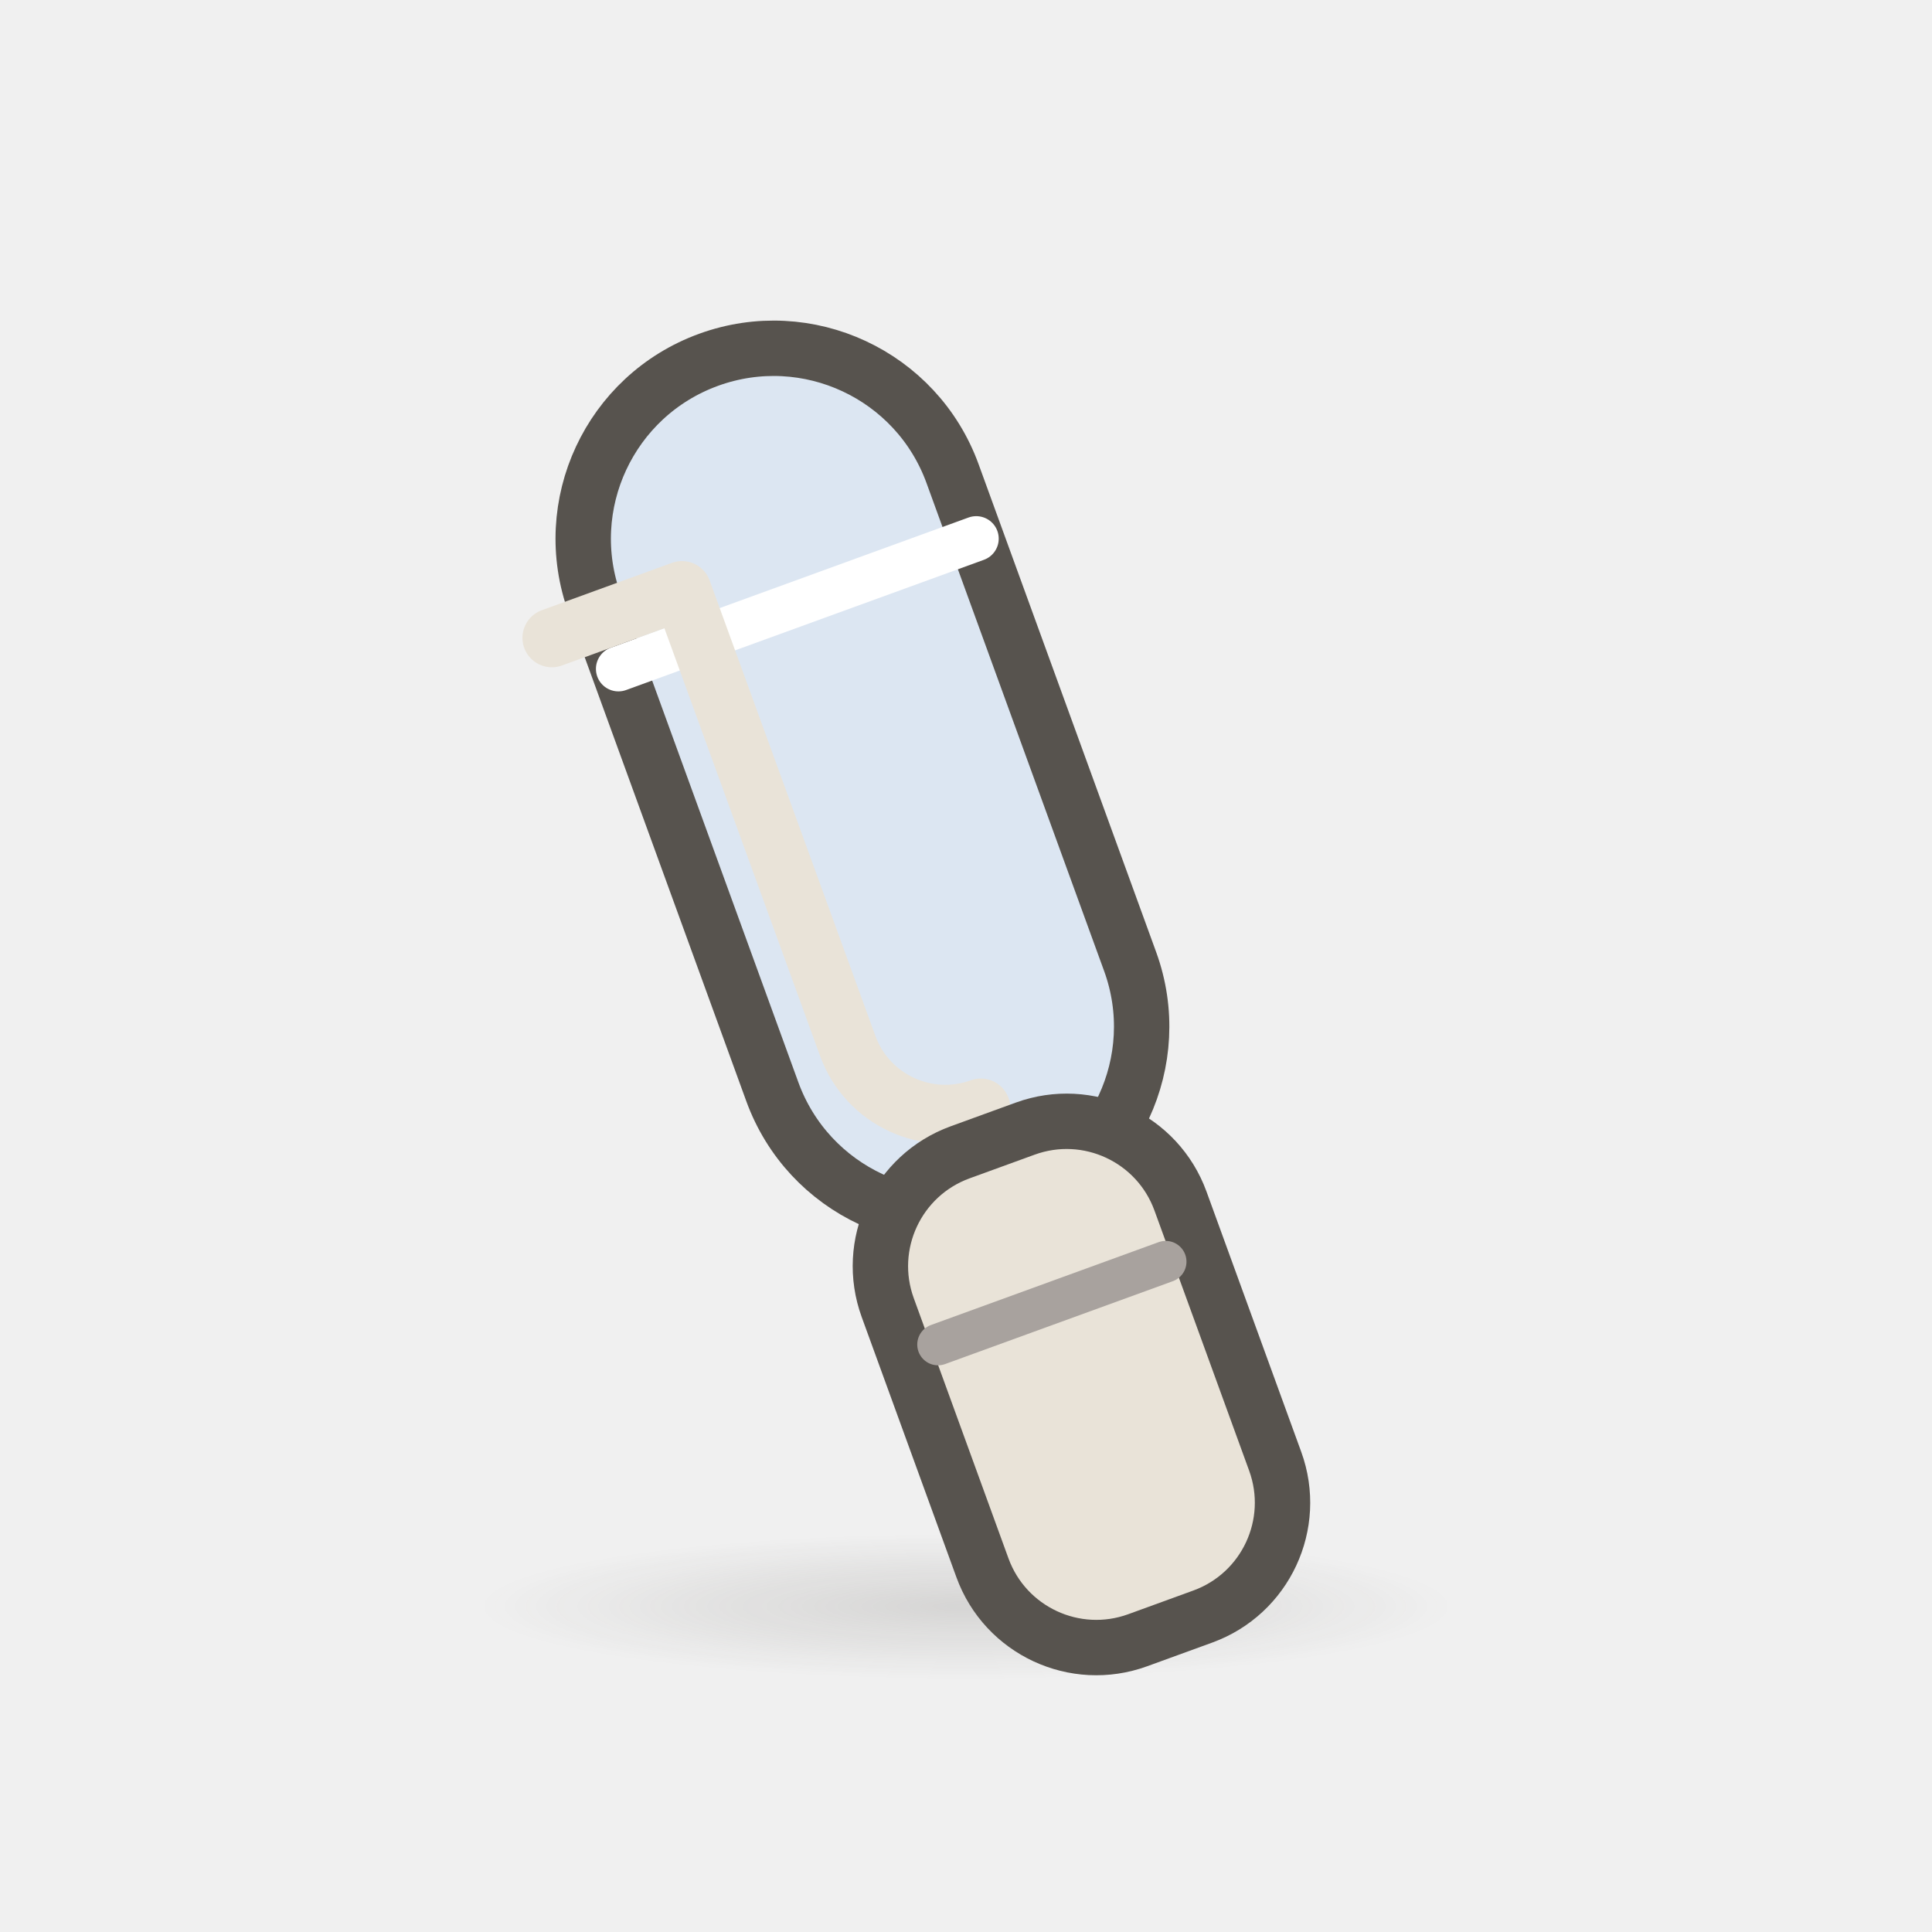
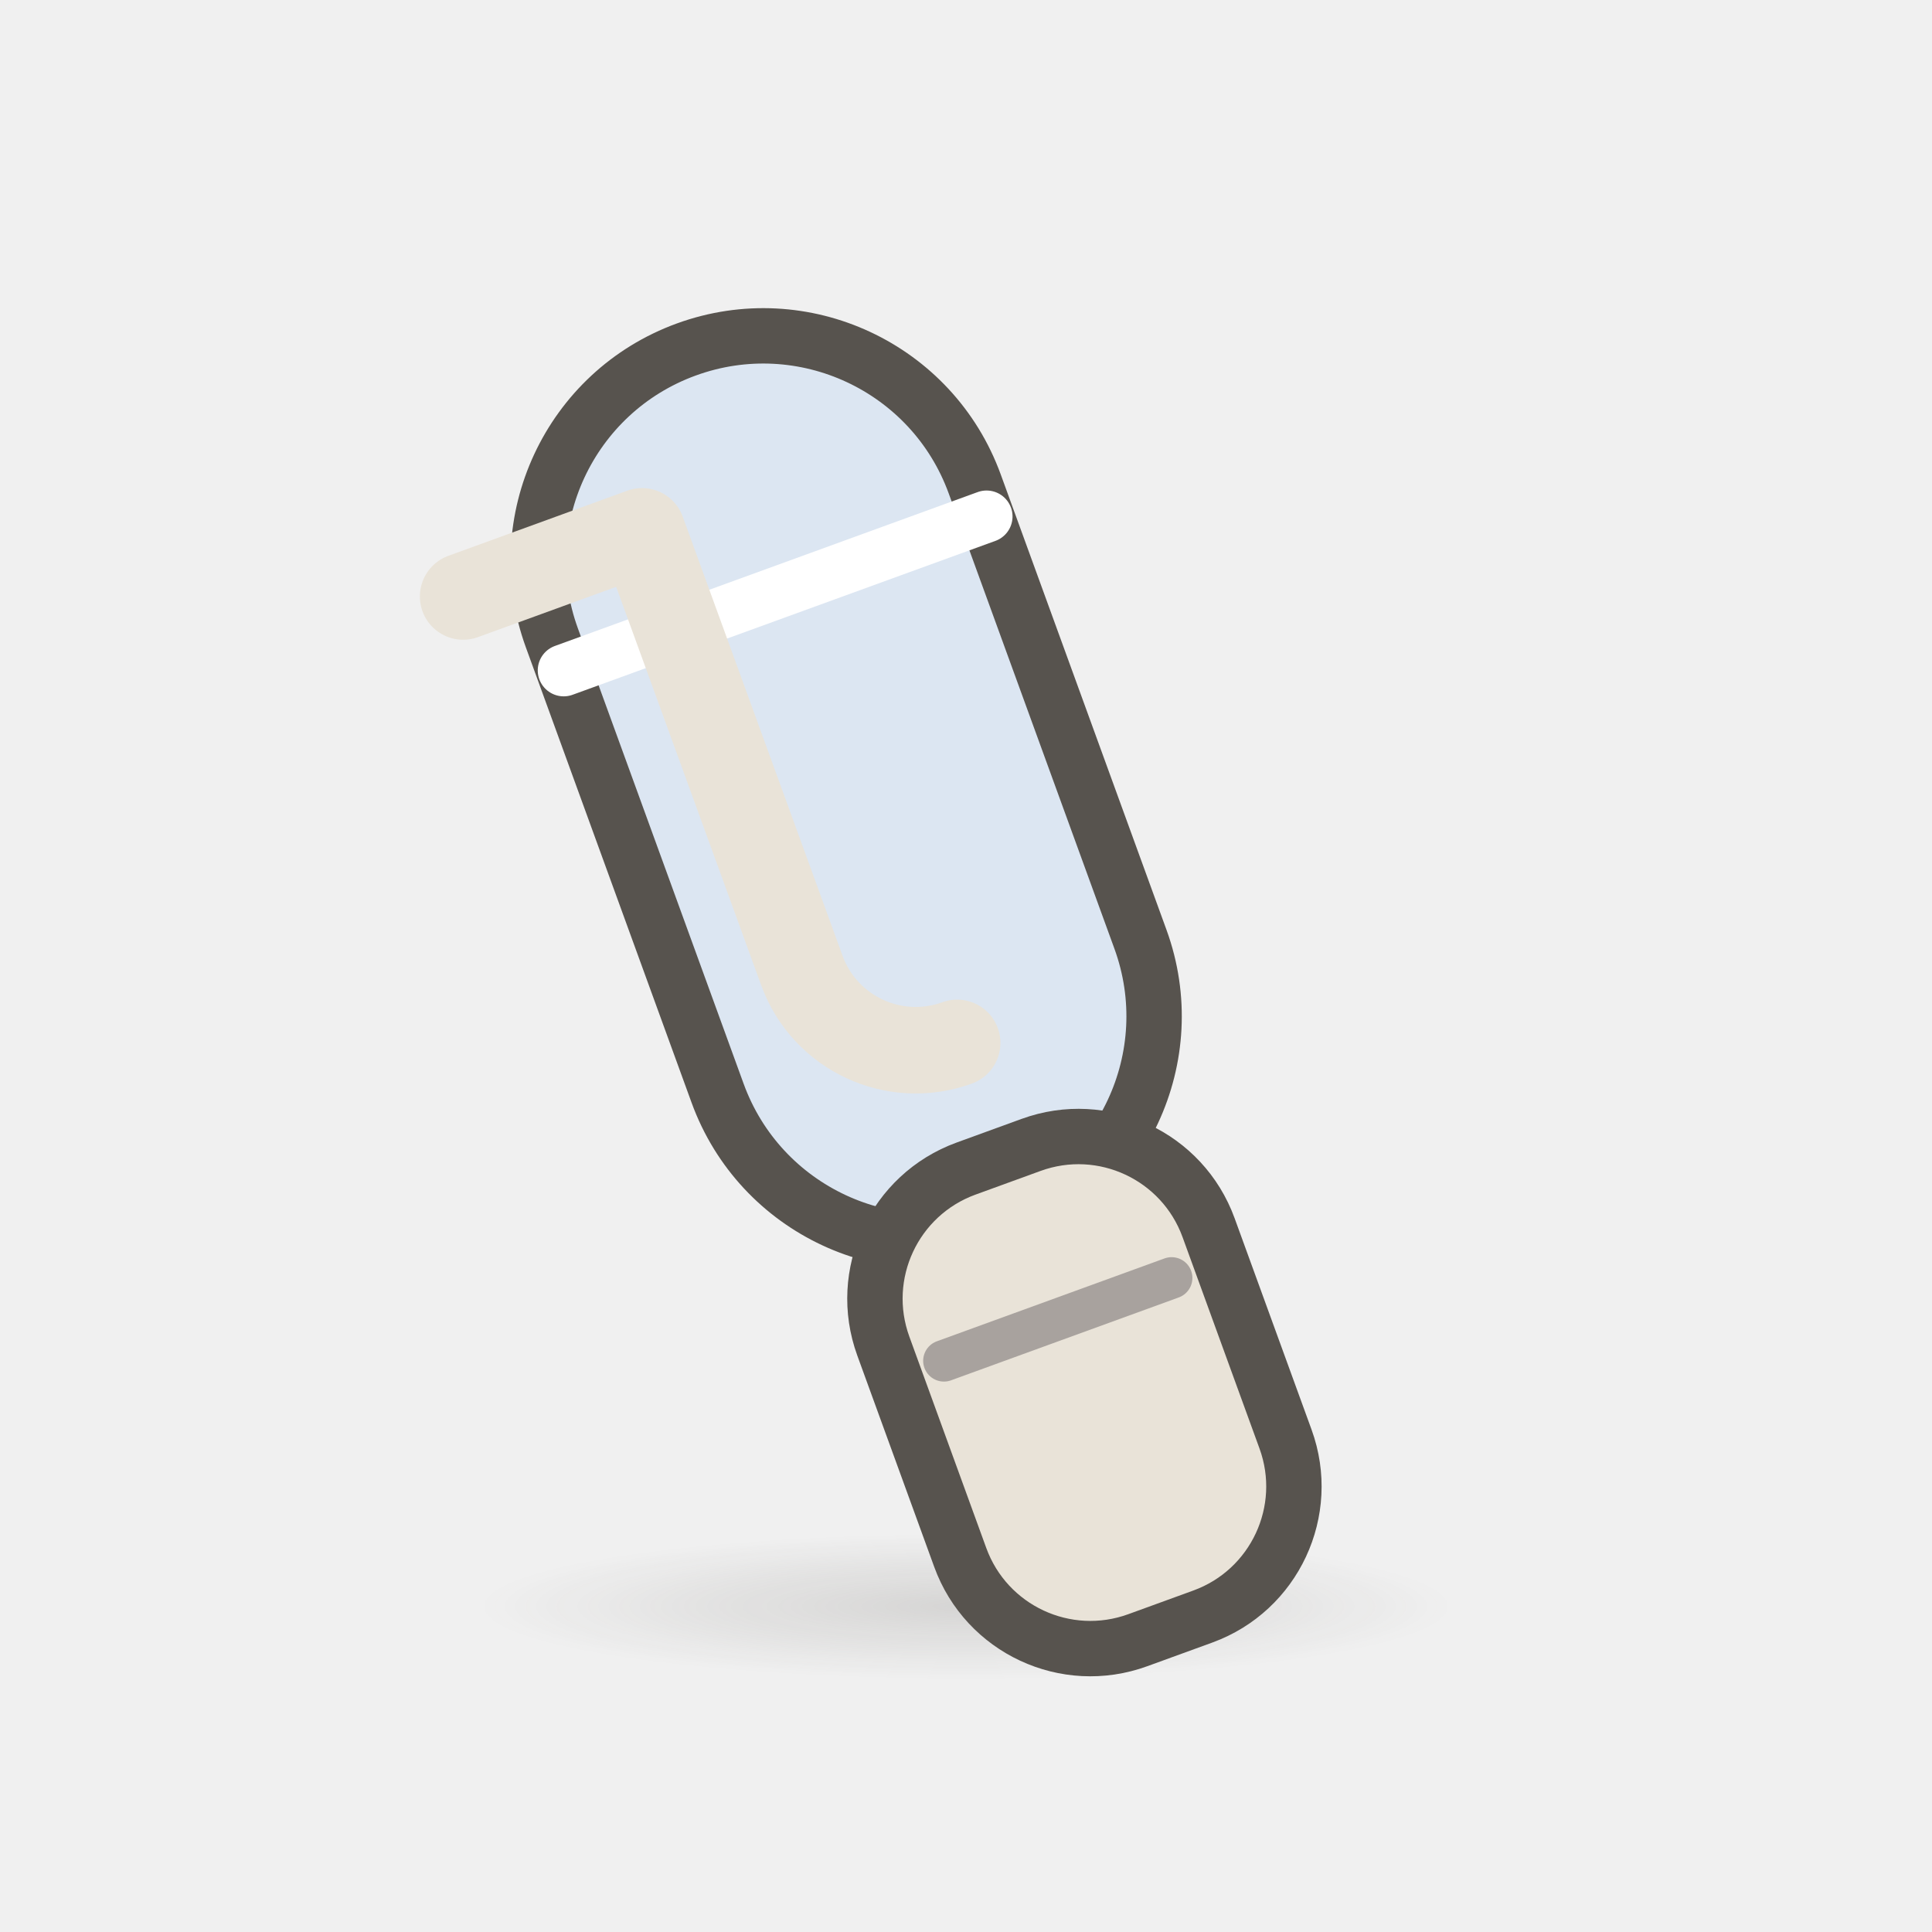
<svg xmlns="http://www.w3.org/2000/svg" viewBox="0 0 96 96" fill="none" stroke-linecap="round" stroke-linejoin="round">
  <g transform="translate(48 48) scale(0.86) translate(-48 -48)">
    <defs>
      <radialGradient id="sh">
        <stop offset="0" stop-color="#57534E" stop-opacity="0.17" />
        <stop offset="0.62" stop-color="#57534E" stop-opacity="0.07" />
        <stop offset="1" stop-color="#57534E" stop-opacity="0" />
      </radialGradient>
    </defs>
    <ellipse cx="48" cy="85" rx="28" ry="4.2" fill="url(#sh)" />
    <g stroke="#57534E" stroke-width="3.2">
      <g transform="rotate(-20 48 48)">
-         <rect x="35" y="10" width="22" height="52" rx="11" fill="#DCE6F2" />
-         <path d="M35 25h22" stroke="#FFFFFF" stroke-width="2.6" />
-         <path d="M32 22h8v28a6 6 0 0 0 6 6" fill="none" stroke="#E9E3D8" stroke-width="3.4" />
-         <rect x="37" y="58" width="18" height="30" rx="7" fill="#E9E3D8" />
-         <path d="M39 68h14" stroke="#A8A29E" stroke-width="2.4" />
+         <rect x="32" y="9" width="26" height="54" rx="13" fill="#DCE6F2" />
+         <path d="M32 24h26" stroke="#FFFFFF" stroke-width="3" />
+         <path d="M28 18h11v27a7 7 0 0 0 7 7" fill="none" stroke="#E9E3D8" stroke-width="5" />
+         <rect x="36" y="59" width="20" height="29" rx="8" fill="#E9E3D8" />
+         <path d="M39 69h14" stroke="#A8A29E" stroke-width="2.4" />
      </g>
    </g>
  </g>
</svg>
